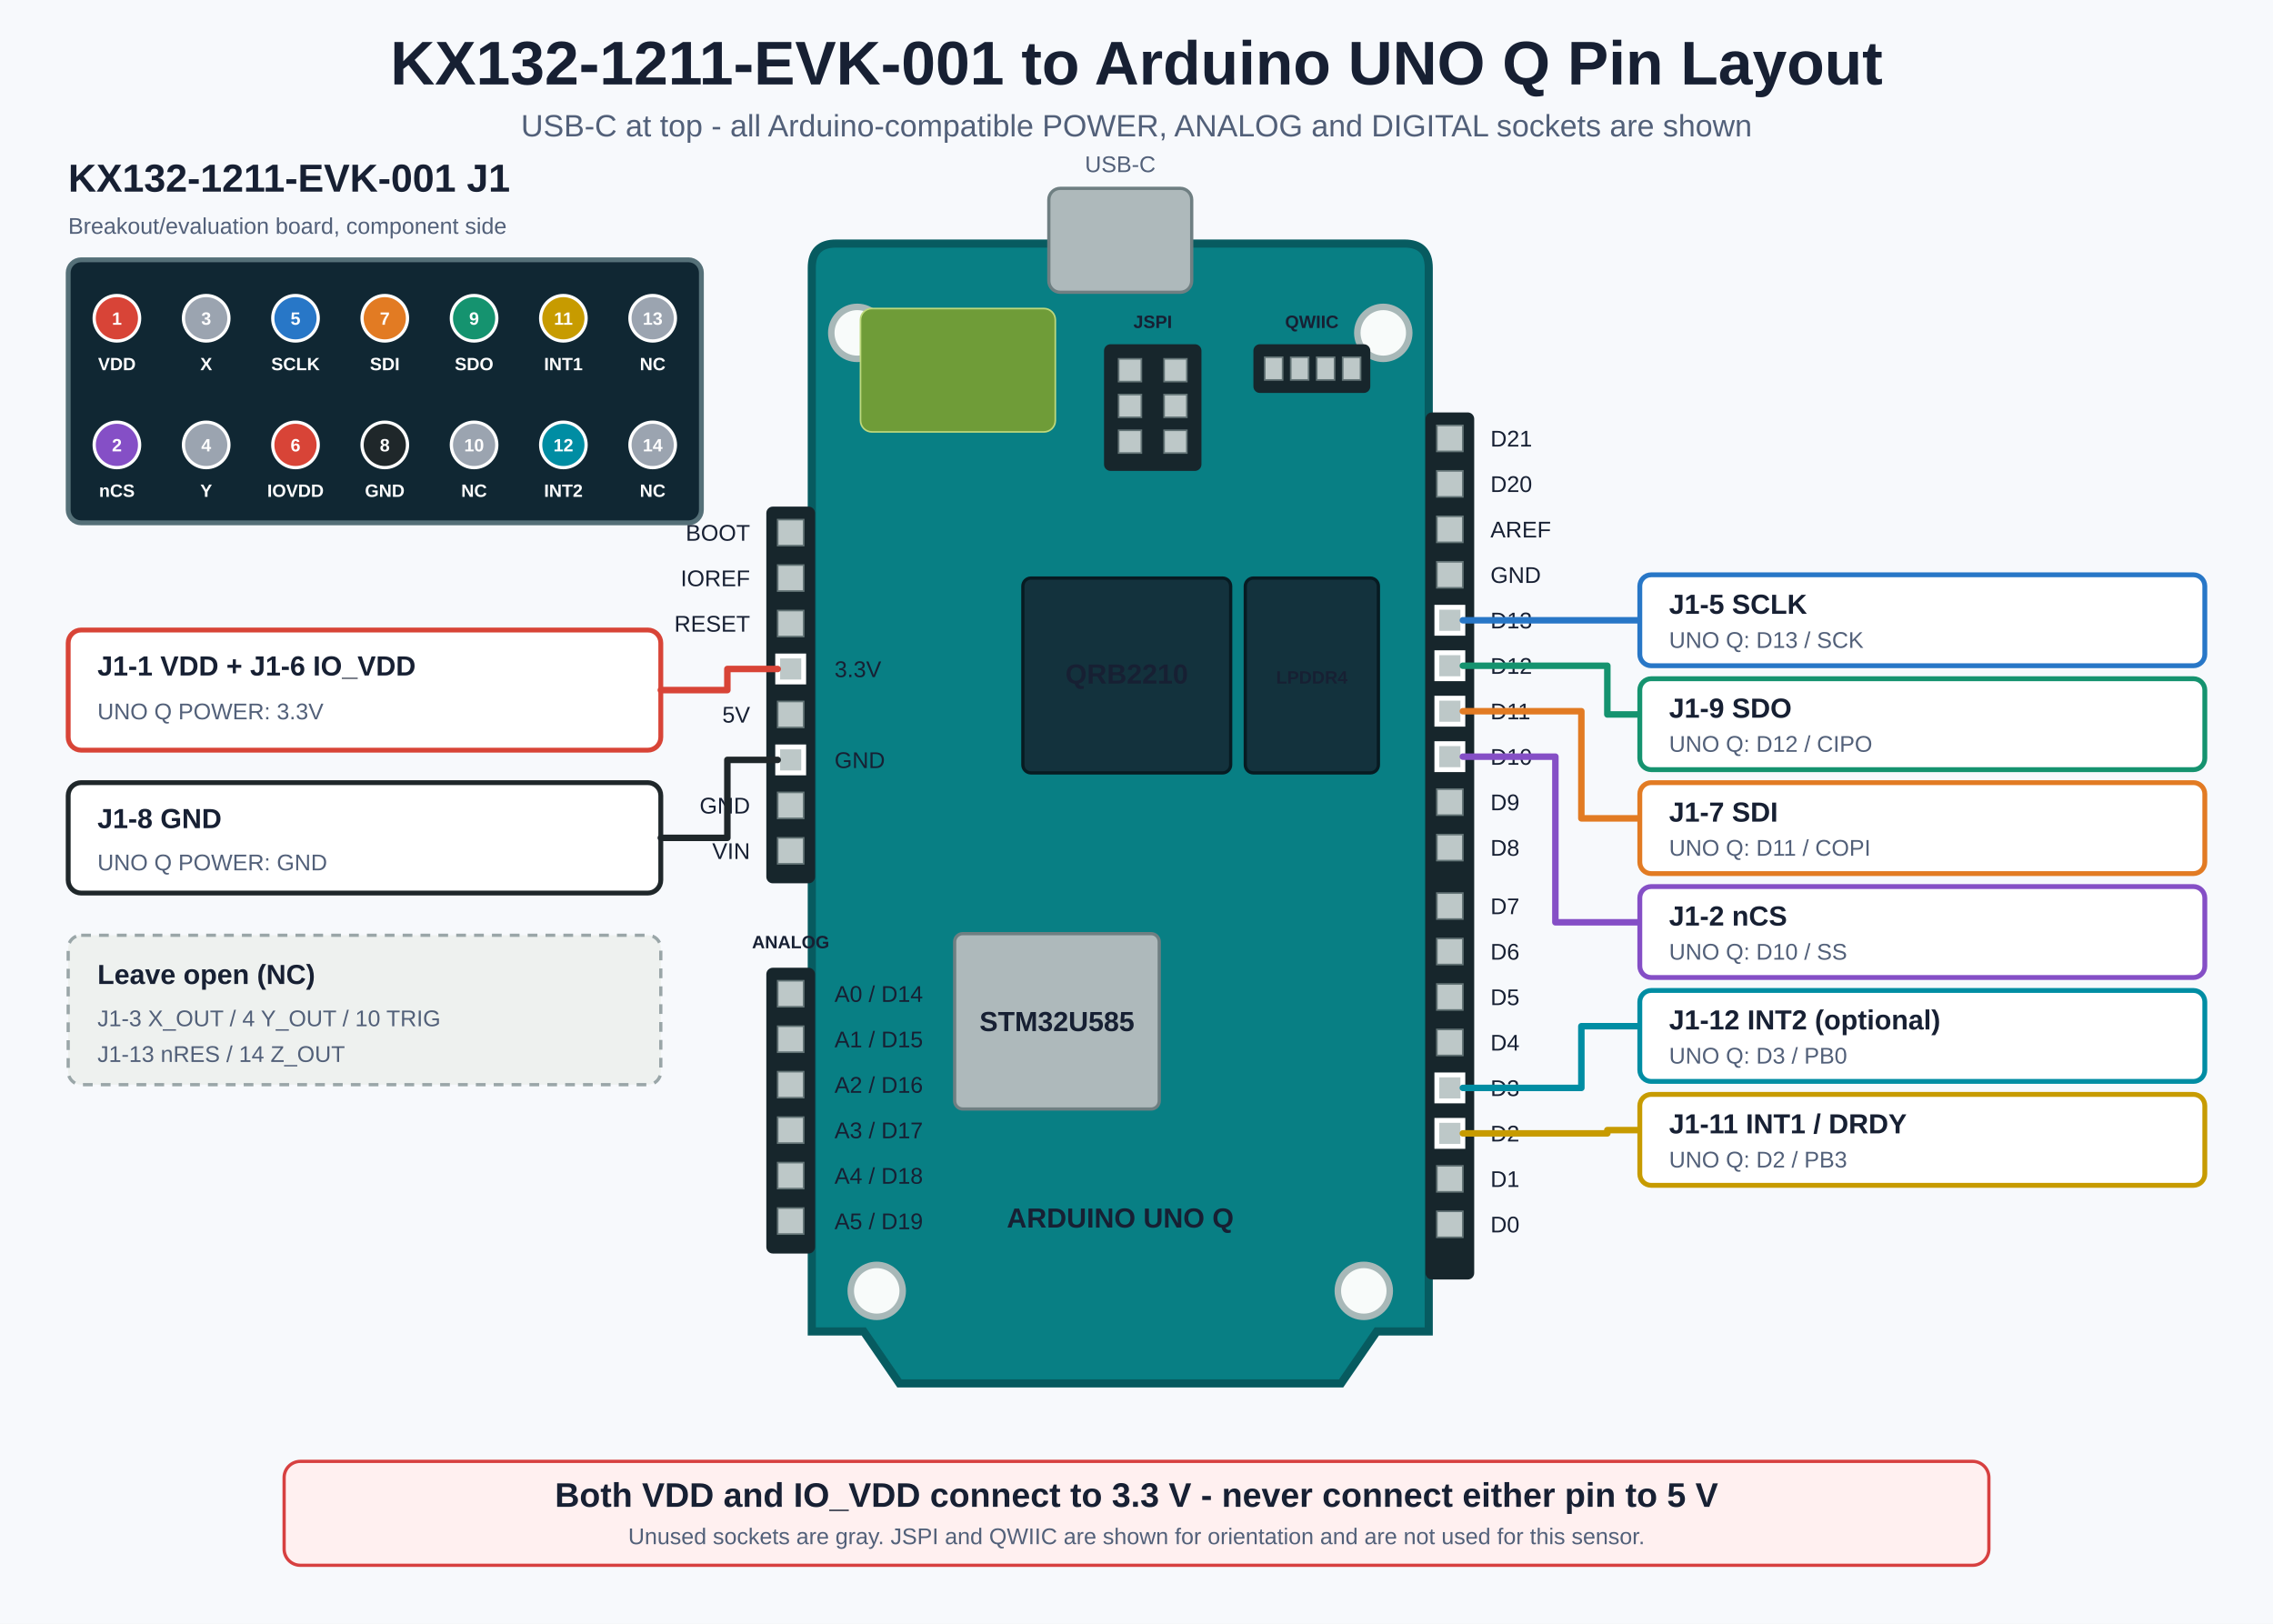
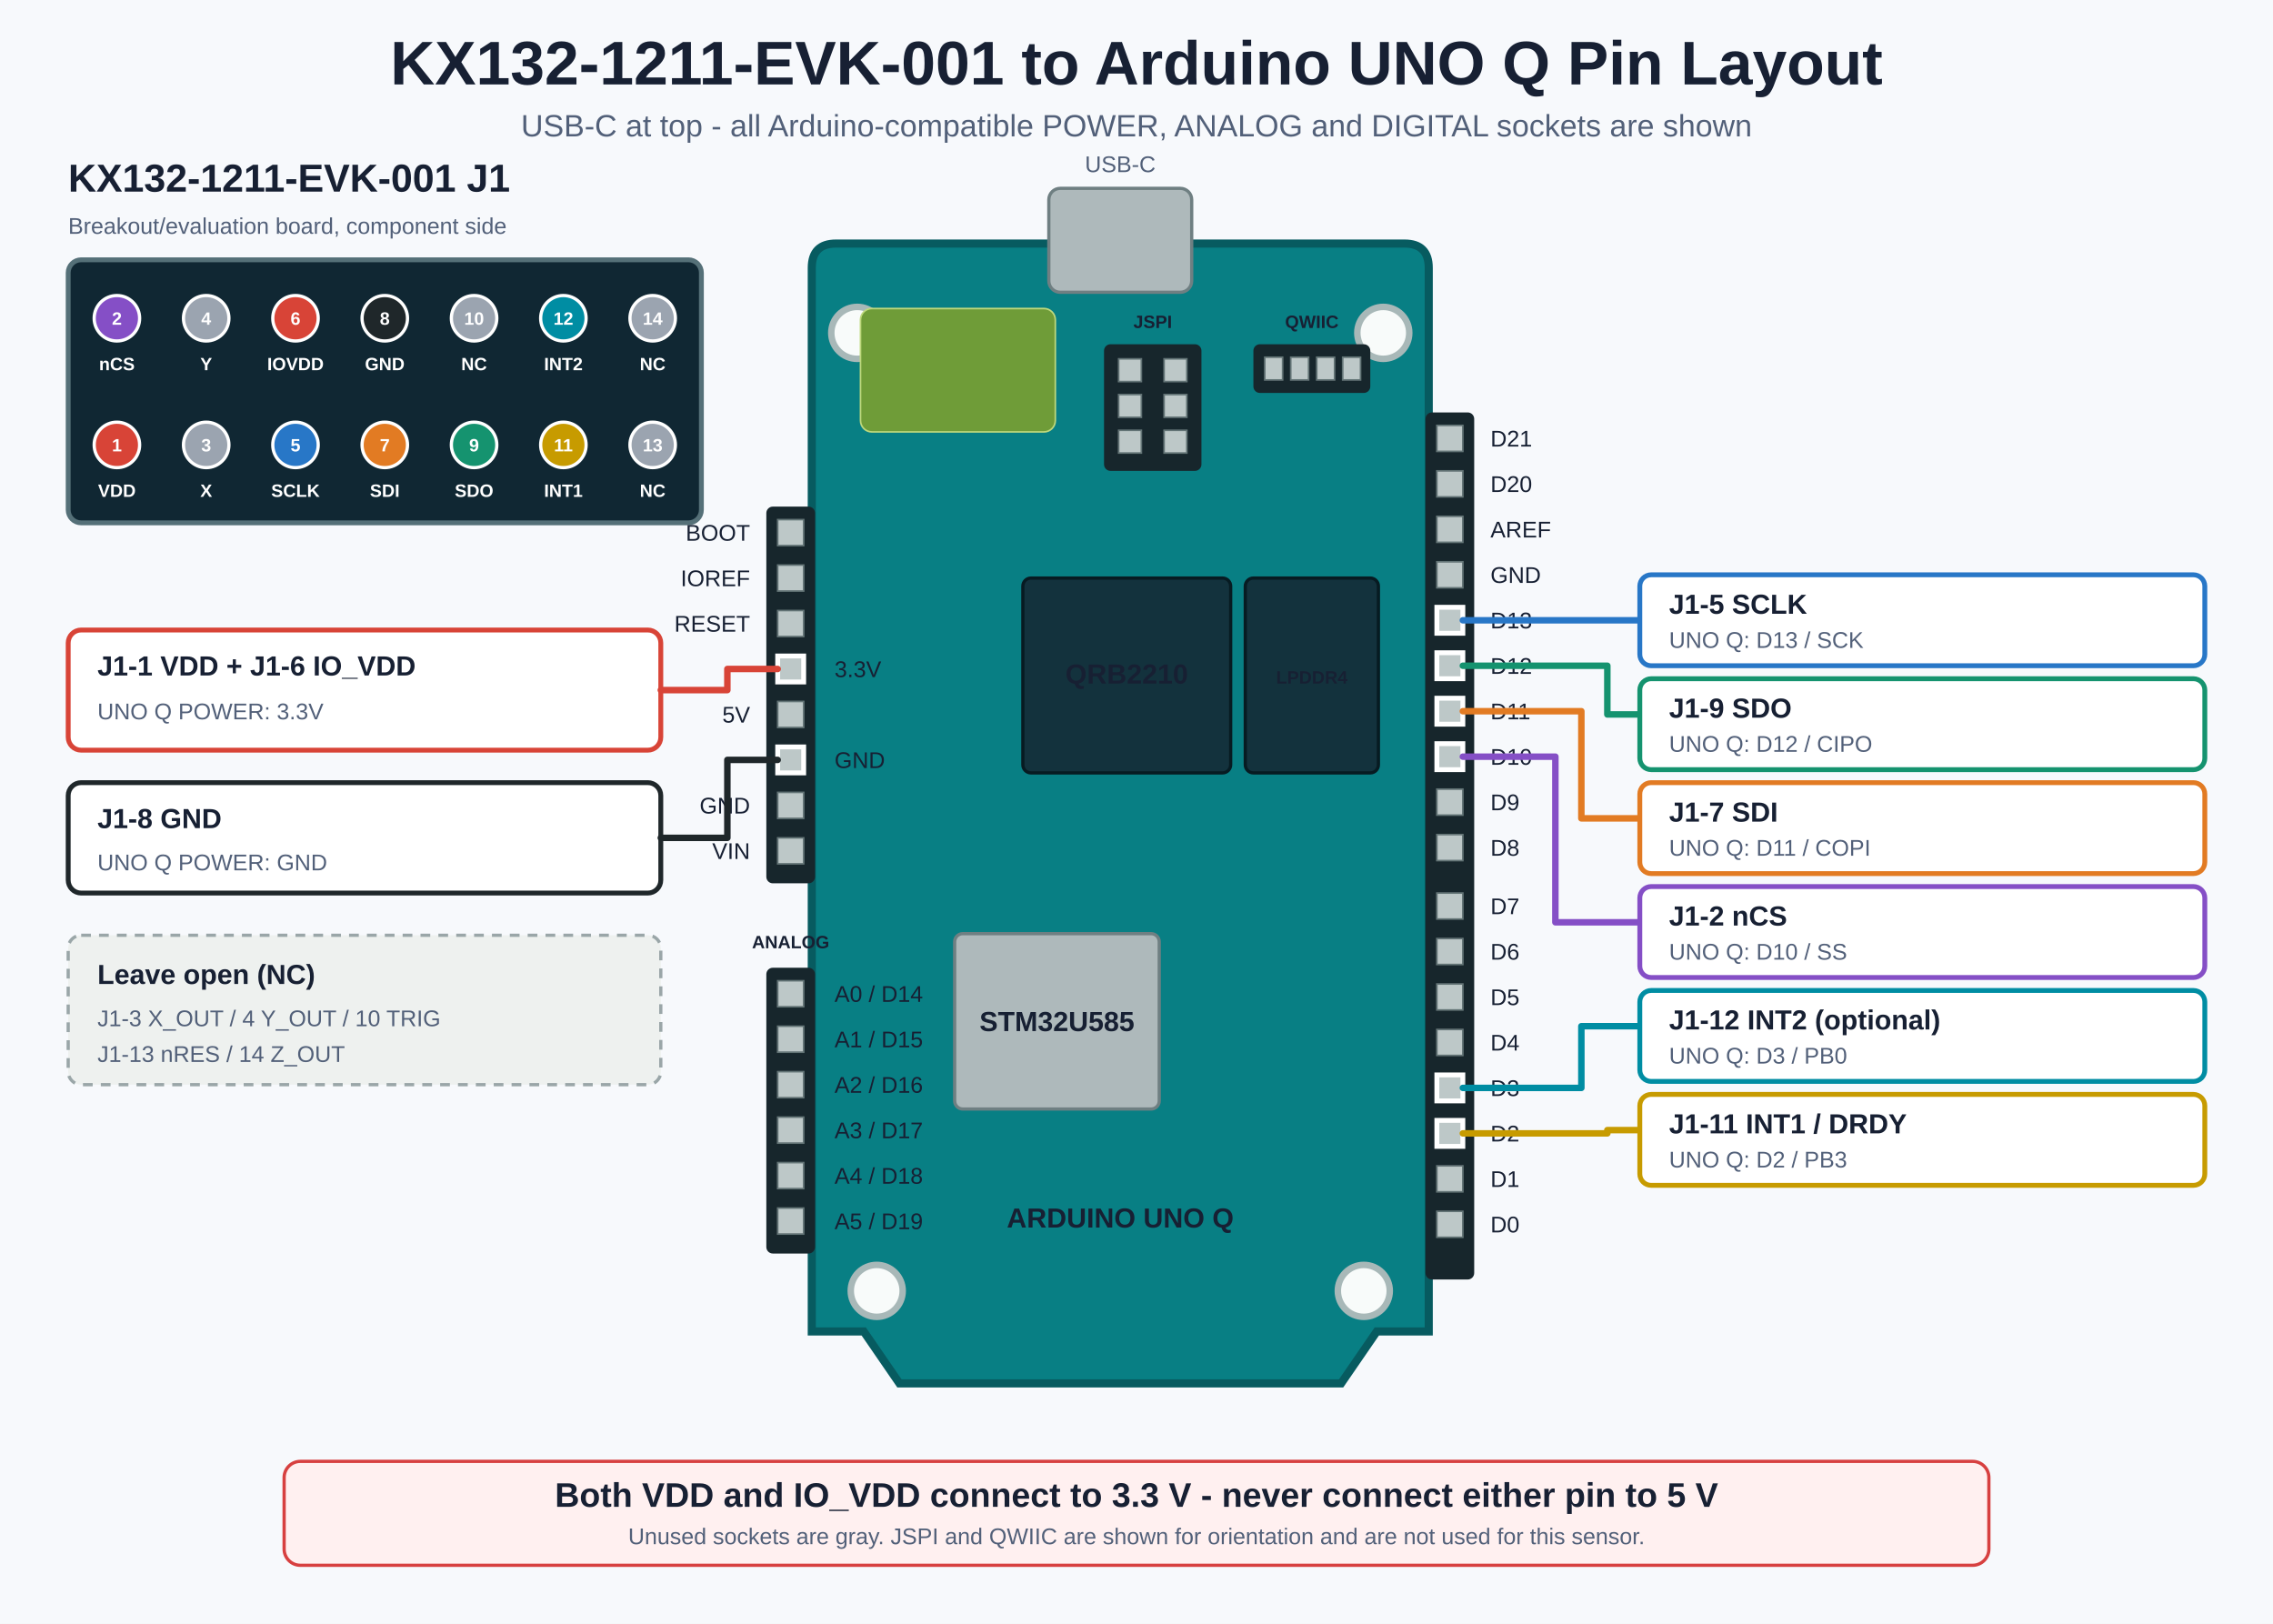
<svg xmlns="http://www.w3.org/2000/svg" width="1400" height="1000" viewBox="0 0 1400 1000">
  <rect width="1400" height="1000" fill="#f7f9fc" />
  <style>
    text{font-family:Arial,"Noto Sans JP",sans-serif;fill:#172033}.title{font-size:38px;font-weight:700}.sub{font-size:19px;fill:#526079}.head{font-size:24px;font-weight:700}.label{font-size:17px;font-weight:700}.small{font-size:14px;fill:#526079}.tiny{font-size:11px;font-weight:700}.connector text{fill:#fff}.board{fill:#087f84;stroke:#075b60;stroke-width:5}.part{fill:#13323d;stroke:#071b22;stroke-width:2}.metal{fill:#aeb9bb;stroke:#6f7f82;stroke-width:2}.hole{fill:#f8fbfa;stroke:#a8b8b8;stroke-width:4}.hdr{fill:#17262c}.pin{fill:#bdc8c8;stroke:#637476;stroke-width:1}.used{stroke:#fff;stroke-width:3}.call{fill:#fff;stroke-width:3}.wire{fill:none;stroke-width:4;stroke-linecap:round;stroke-linejoin:round}.pwr{stroke:#d84437}.gnd{stroke:#1f272a}.sck{stroke:#2877c7}.miso{stroke:#15936f}.mosi{stroke:#e27b23}.cs{stroke:#854fc6}.int1{stroke:#c79b00}.int2{stroke:#008da3}.nc{fill:#eef1ef;stroke:#9aa6a8;stroke-width:2;stroke-dasharray:6 5}
  </style>
  <text x="700" y="52" text-anchor="middle" class="title">KX132-1211-EVK-001 to Arduino UNO Q Pin Layout</text>
  <text x="700" y="84" text-anchor="middle" class="sub">USB-C at top - all Arduino-compatible POWER, ANALOG and DIGITAL sockets are shown</text>
  <g transform="translate(42 118)">
    <text x="0" y="0" class="head">KX132-1211-EVK-001 J1</text>
    <text x="0" y="26" class="small">Breakout/evaluation board, component side</text>
    <rect x="0" y="42" width="390" height="162" rx="8" fill="#102733" stroke="#557078" stroke-width="3" />
    <g text-anchor="middle" fill="#fff" class="tiny connector">
-       <g transform="translate(30 78)">
+       <g transform="translate(30 156)">
        <circle r="14" fill="#d84437" stroke="#fff" stroke-width="2" />
        <text y="4" fill="#fff">1</text>
        <text y="32" fill="#fff">VDD</text>
      </g>
-       <g transform="translate(85 78)">
+       <g transform="translate(85 156)">
        <circle r="14" fill="#9ba4b0" stroke="#fff" stroke-width="2" />
        <text y="4" fill="#fff">3</text>
        <text y="32" fill="#fff">X</text>
      </g>
-       <g transform="translate(140 78)">
+       <g transform="translate(140 156)">
        <circle r="14" fill="#2877c7" stroke="#fff" stroke-width="2" />
        <text y="4" fill="#fff">5</text>
        <text y="32" fill="#fff">SCLK</text>
      </g>
-       <g transform="translate(195 78)">
+       <g transform="translate(195 156)">
        <circle r="14" fill="#e27b23" stroke="#fff" stroke-width="2" />
        <text y="4" fill="#fff">7</text>
        <text y="32" fill="#fff">SDI</text>
      </g>
-       <g transform="translate(250 78)">
+       <g transform="translate(250 156)">
        <circle r="14" fill="#15936f" stroke="#fff" stroke-width="2" />
        <text y="4" fill="#fff">9</text>
        <text y="32" fill="#fff">SDO</text>
      </g>
-       <g transform="translate(305 78)">
+       <g transform="translate(305 156)">
        <circle r="14" fill="#c79b00" stroke="#fff" stroke-width="2" />
        <text y="4" fill="#fff">11</text>
        <text y="32" fill="#fff">INT1</text>
      </g>
-       <g transform="translate(360 78)">
+       <g transform="translate(360 156)">
        <circle r="14" fill="#9ba4b0" stroke="#fff" stroke-width="2" />
        <text y="4" fill="#fff">13</text>
        <text y="32" fill="#fff">NC</text>
      </g>
-       <g transform="translate(30 156)">
+       <g transform="translate(30 78)">
        <circle r="14" fill="#854fc6" stroke="#fff" stroke-width="2" />
        <text y="4" fill="#fff">2</text>
        <text y="32" fill="#fff">nCS</text>
      </g>
-       <g transform="translate(85 156)">
+       <g transform="translate(85 78)">
        <circle r="14" fill="#9ba4b0" stroke="#fff" stroke-width="2" />
        <text y="4" fill="#fff">4</text>
        <text y="32" fill="#fff">Y</text>
      </g>
-       <g transform="translate(140 156)">
+       <g transform="translate(140 78)">
        <circle r="14" fill="#d84437" stroke="#fff" stroke-width="2" />
        <text y="4" fill="#fff">6</text>
        <text y="32" fill="#fff">IOVDD</text>
      </g>
-       <g transform="translate(195 156)">
+       <g transform="translate(195 78)">
        <circle r="14" fill="#1f272a" stroke="#fff" stroke-width="2" />
        <text y="4" fill="#fff">8</text>
        <text y="32" fill="#fff">GND</text>
      </g>
-       <g transform="translate(250 156)">
+       <g transform="translate(250 78)">
        <circle r="14" fill="#9ba4b0" stroke="#fff" stroke-width="2" />
        <text y="4" fill="#fff">10</text>
        <text y="32" fill="#fff">NC</text>
      </g>
-       <g transform="translate(305 156)">
+       <g transform="translate(305 78)">
        <circle r="14" fill="#008da3" stroke="#fff" stroke-width="2" />
        <text y="4" fill="#fff">12</text>
        <text y="32" fill="#fff">INT2</text>
      </g>
-       <g transform="translate(360 156)">
+       <g transform="translate(360 78)">
        <circle r="14" fill="#9ba4b0" stroke="#fff" stroke-width="2" />
        <text y="4" fill="#fff">14</text>
        <text y="32" fill="#fff">NC</text>
      </g>
    </g>
  </g>
  <g>
    <path class="board" d="M500 165 Q500 150 515 150 H865 Q880 150 880 165 V820 H848 L826 852 H554 L532 820 H500 Z" />
    <rect class="metal" x="646" y="116" width="88" height="64" rx="7" />
    <text class="small" x="690" y="106" text-anchor="middle">USB-C</text>
    <circle class="hole" cx="528" cy="205" r="16" />
    <circle class="hole" cx="852" cy="205" r="16" />
    <circle class="hole" cx="540" cy="795" r="16" />
    <circle class="hole" cx="840" cy="795" r="16" />
    <rect x="530" y="190" width="120" height="76" rx="7" fill="#6f9c38" stroke="#bdd87c" />
    <rect class="part" x="630" y="356" width="128" height="120" rx="5" />
    <text x="694" y="421" text-anchor="middle" fill="#e7f3f1" class="label">QRB2210</text>
    <rect class="part" x="767" y="356" width="82" height="120" rx="5" />
    <text x="808" y="421" text-anchor="middle" fill="#e7f3f1" class="tiny">LPDDR4</text>
    <rect class="metal" x="588" y="575" width="126" height="108" rx="5" />
    <text class="label" x="651" y="635" text-anchor="middle">STM32U585</text>
    <text x="690" y="756" text-anchor="middle" fill="#e7f3f1" class="label">ARDUINO UNO Q</text>
    <g transform="translate(680 202)">
      <text x="30" y="0" text-anchor="middle" fill="#e7f3f1" class="tiny">JSPI</text>
      <rect x="0" y="10" width="60" height="78" rx="4" class="hdr" />
      <g class="tiny" text-anchor="middle">
        <rect class="pin" x="9" y="19" width="14" height="14" />
        <rect class="pin" x="37" y="19" width="14" height="14" />
        <rect class="pin" x="9" y="41" width="14" height="14" />
        <rect class="pin" x="37" y="41" width="14" height="14" />
        <rect class="pin" x="9" y="63" width="14" height="14" />
        <rect class="pin" x="37" y="63" width="14" height="14" />
      </g>
    </g>
    <g transform="translate(772 202)">
      <text x="36" y="0" text-anchor="middle" fill="#e7f3f1" class="tiny">QWIIC</text>
      <rect x="0" y="10" width="72" height="30" rx="4" class="hdr" />
      <rect class="pin" x="7" y="18" width="11" height="14" />
      <rect class="pin" x="23" y="18" width="11" height="14" />
      <rect class="pin" x="39" y="18" width="11" height="14" />
      <rect class="pin" x="55" y="18" width="11" height="14" />
    </g>
    <rect class="hdr" x="472" y="312" width="30" height="232" rx="4" />
    <g class="small">
      <rect class="pin" x="479" y="320" width="16" height="16" />
      <text x="462" y="333" text-anchor="end">BOOT</text>
      <rect class="pin" x="479" y="348" width="16" height="16" />
      <text x="462" y="361" text-anchor="end">IOREF</text>
      <rect class="pin" x="479" y="376" width="16" height="16" />
      <text x="462" y="389" text-anchor="end">RESET</text>
      <rect class="pin used" x="479" y="404" width="16" height="16" fill="#d84437" />
      <text x="514" y="417" fill="#d84437">3.3V</text>
      <rect class="pin" x="479" y="432" width="16" height="16" />
      <text x="462" y="445" text-anchor="end">5V</text>
      <rect class="pin used" x="479" y="460" width="16" height="16" fill="#1f272a" />
      <text x="514" y="473">GND</text>
      <rect class="pin" x="479" y="488" width="16" height="16" />
      <text x="462" y="501" text-anchor="end">GND</text>
      <rect class="pin" x="479" y="516" width="16" height="16" />
      <text x="462" y="529" text-anchor="end">VIN</text>
    </g>
    <text x="487" y="584" text-anchor="middle" fill="#e7f3f1" class="tiny">ANALOG</text>
    <rect class="hdr" x="472" y="596" width="30" height="176" rx="4" />
    <g class="small">
      <rect class="pin" x="479" y="604" width="16" height="16" />
      <text x="514" y="617">A0 / D14</text>
      <rect class="pin" x="479" y="632" width="16" height="16" />
      <text x="514" y="645">A1 / D15</text>
      <rect class="pin" x="479" y="660" width="16" height="16" />
      <text x="514" y="673">A2 / D16</text>
      <rect class="pin" x="479" y="688" width="16" height="16" />
      <text x="514" y="701">A3 / D17</text>
      <rect class="pin" x="479" y="716" width="16" height="16" />
      <text x="514" y="729">A4 / D18</text>
      <rect class="pin" x="479" y="744" width="16" height="16" />
      <text x="514" y="757">A5 / D19</text>
    </g>
    <rect class="hdr" x="878" y="254" width="30" height="534" rx="4" />
    <g class="small">
      <rect class="pin" x="885" y="262" width="16" height="16" />
      <text x="918" y="275">D21</text>
      <rect class="pin" x="885" y="290" width="16" height="16" />
      <text x="918" y="303">D20</text>
      <rect class="pin" x="885" y="318" width="16" height="16" />
      <text x="918" y="331">AREF</text>
      <rect class="pin" x="885" y="346" width="16" height="16" />
      <text x="918" y="359">GND</text>
      <rect class="pin used" x="885" y="374" width="16" height="16" fill="#2877c7" />
      <text x="918" y="387" fill="#2877c7">D13</text>
      <rect class="pin used" x="885" y="402" width="16" height="16" fill="#15936f" />
      <text x="918" y="415" fill="#15936f">D12</text>
      <rect class="pin used" x="885" y="430" width="16" height="16" fill="#e27b23" />
      <text x="918" y="443" fill="#e27b23">D11</text>
      <rect class="pin used" x="885" y="458" width="16" height="16" fill="#854fc6" />
      <text x="918" y="471" fill="#854fc6">D10</text>
      <rect class="pin" x="885" y="486" width="16" height="16" />
      <text x="918" y="499">D9</text>
      <rect class="pin" x="885" y="514" width="16" height="16" />
      <text x="918" y="527">D8</text>
      <rect class="pin" x="885" y="550" width="16" height="16" />
      <text x="918" y="563">D7</text>
      <rect class="pin" x="885" y="578" width="16" height="16" />
      <text x="918" y="591">D6</text>
      <rect class="pin" x="885" y="606" width="16" height="16" />
      <text x="918" y="619">D5</text>
      <rect class="pin" x="885" y="634" width="16" height="16" />
      <text x="918" y="647">D4</text>
      <rect class="pin used" x="885" y="662" width="16" height="16" fill="#008da3" />
      <text x="918" y="675" fill="#008da3">D3</text>
      <rect class="pin used" x="885" y="690" width="16" height="16" fill="#c79b00" />
      <text x="918" y="703" fill="#9b7900">D2</text>
      <rect class="pin" x="885" y="718" width="16" height="16" />
      <text x="918" y="731">D1</text>
      <rect class="pin" x="885" y="746" width="16" height="16" />
      <text x="918" y="759">D0</text>
    </g>
  </g>
  <g>
    <rect class="call pwr" x="42" y="388" width="365" height="74" rx="8" />
    <text class="label" x="60" y="416">J1-1 VDD + J1-6 IO_VDD</text>
    <text class="small" x="60" y="443">UNO Q POWER: 3.3V</text>
    <path class="wire pwr" d="M407 425 H448 V412 H479" />
    <rect class="call gnd" x="42" y="482" width="365" height="68" rx="8" />
    <text class="label" x="60" y="510">J1-8 GND</text>
    <text class="small" x="60" y="536">UNO Q POWER: GND</text>
    <path class="wire gnd" d="M407 516 H448 V468 H479" />
    <rect class="nc" x="42" y="576" width="365" height="92" rx="8" />
    <text class="label" x="60" y="606">Leave open (NC)</text>
    <text class="small" x="60" y="632">J1-3 X_OUT / 4 Y_OUT / 10 TRIG</text>
    <text class="small" x="60" y="654">J1-13 nRES / 14 Z_OUT</text>
  </g>
  <g>
    <path class="wire sck" d="M901 382 H1010" />
    <rect class="call sck" x="1010" y="354" width="348" height="56" rx="7" />
    <text class="label" x="1028" y="378">J1-5 SCLK</text>
    <text class="small" x="1028" y="399">UNO Q: D13 / SCK</text>
    <path class="wire miso" d="M901 410 H990 V440 H1010" />
    <rect class="call miso" x="1010" y="418" width="348" height="56" rx="7" />
    <text class="label" x="1028" y="442">J1-9 SDO</text>
    <text class="small" x="1028" y="463">UNO Q: D12 / CIPO</text>
    <path class="wire mosi" d="M901 438 H974 V504 H1010" />
    <rect class="call mosi" x="1010" y="482" width="348" height="56" rx="7" />
    <text class="label" x="1028" y="506">J1-7 SDI</text>
    <text class="small" x="1028" y="527">UNO Q: D11 / COPI</text>
    <path class="wire cs" d="M901 466 H958 V568 H1010" />
    <rect class="call cs" x="1010" y="546" width="348" height="56" rx="7" />
    <text class="label" x="1028" y="570">J1-2 nCS</text>
    <text class="small" x="1028" y="591">UNO Q: D10 / SS</text>
    <path class="wire int2" d="M901 670 H974 V632 H1010" />
    <rect class="call int2" x="1010" y="610" width="348" height="56" rx="7" />
    <text class="label" x="1028" y="634">J1-12 INT2 (optional)</text>
    <text class="small" x="1028" y="655">UNO Q: D3 / PB0</text>
    <path class="wire int1" d="M901 698 H990 V696 H1010" />
    <rect class="call int1" x="1010" y="674" width="348" height="56" rx="7" />
    <text class="label" x="1028" y="698">J1-11 INT1 / DRDY</text>
    <text class="small" x="1028" y="719">UNO Q: D2 / PB3</text>
  </g>
  <rect x="175" y="900" width="1050" height="64" rx="10" fill="#fff0f0" stroke="#d74040" stroke-width="2" />
  <text x="700" y="928" text-anchor="middle" font-size="21" font-weight="700" fill="#b32323">Both VDD and IO_VDD connect to 3.3 V - never connect either pin to 5 V</text>
  <text x="700" y="951" text-anchor="middle" class="small">Unused sockets are gray. JSPI and QWIIC are shown for orientation and are not used for this sensor.</text>
</svg>
